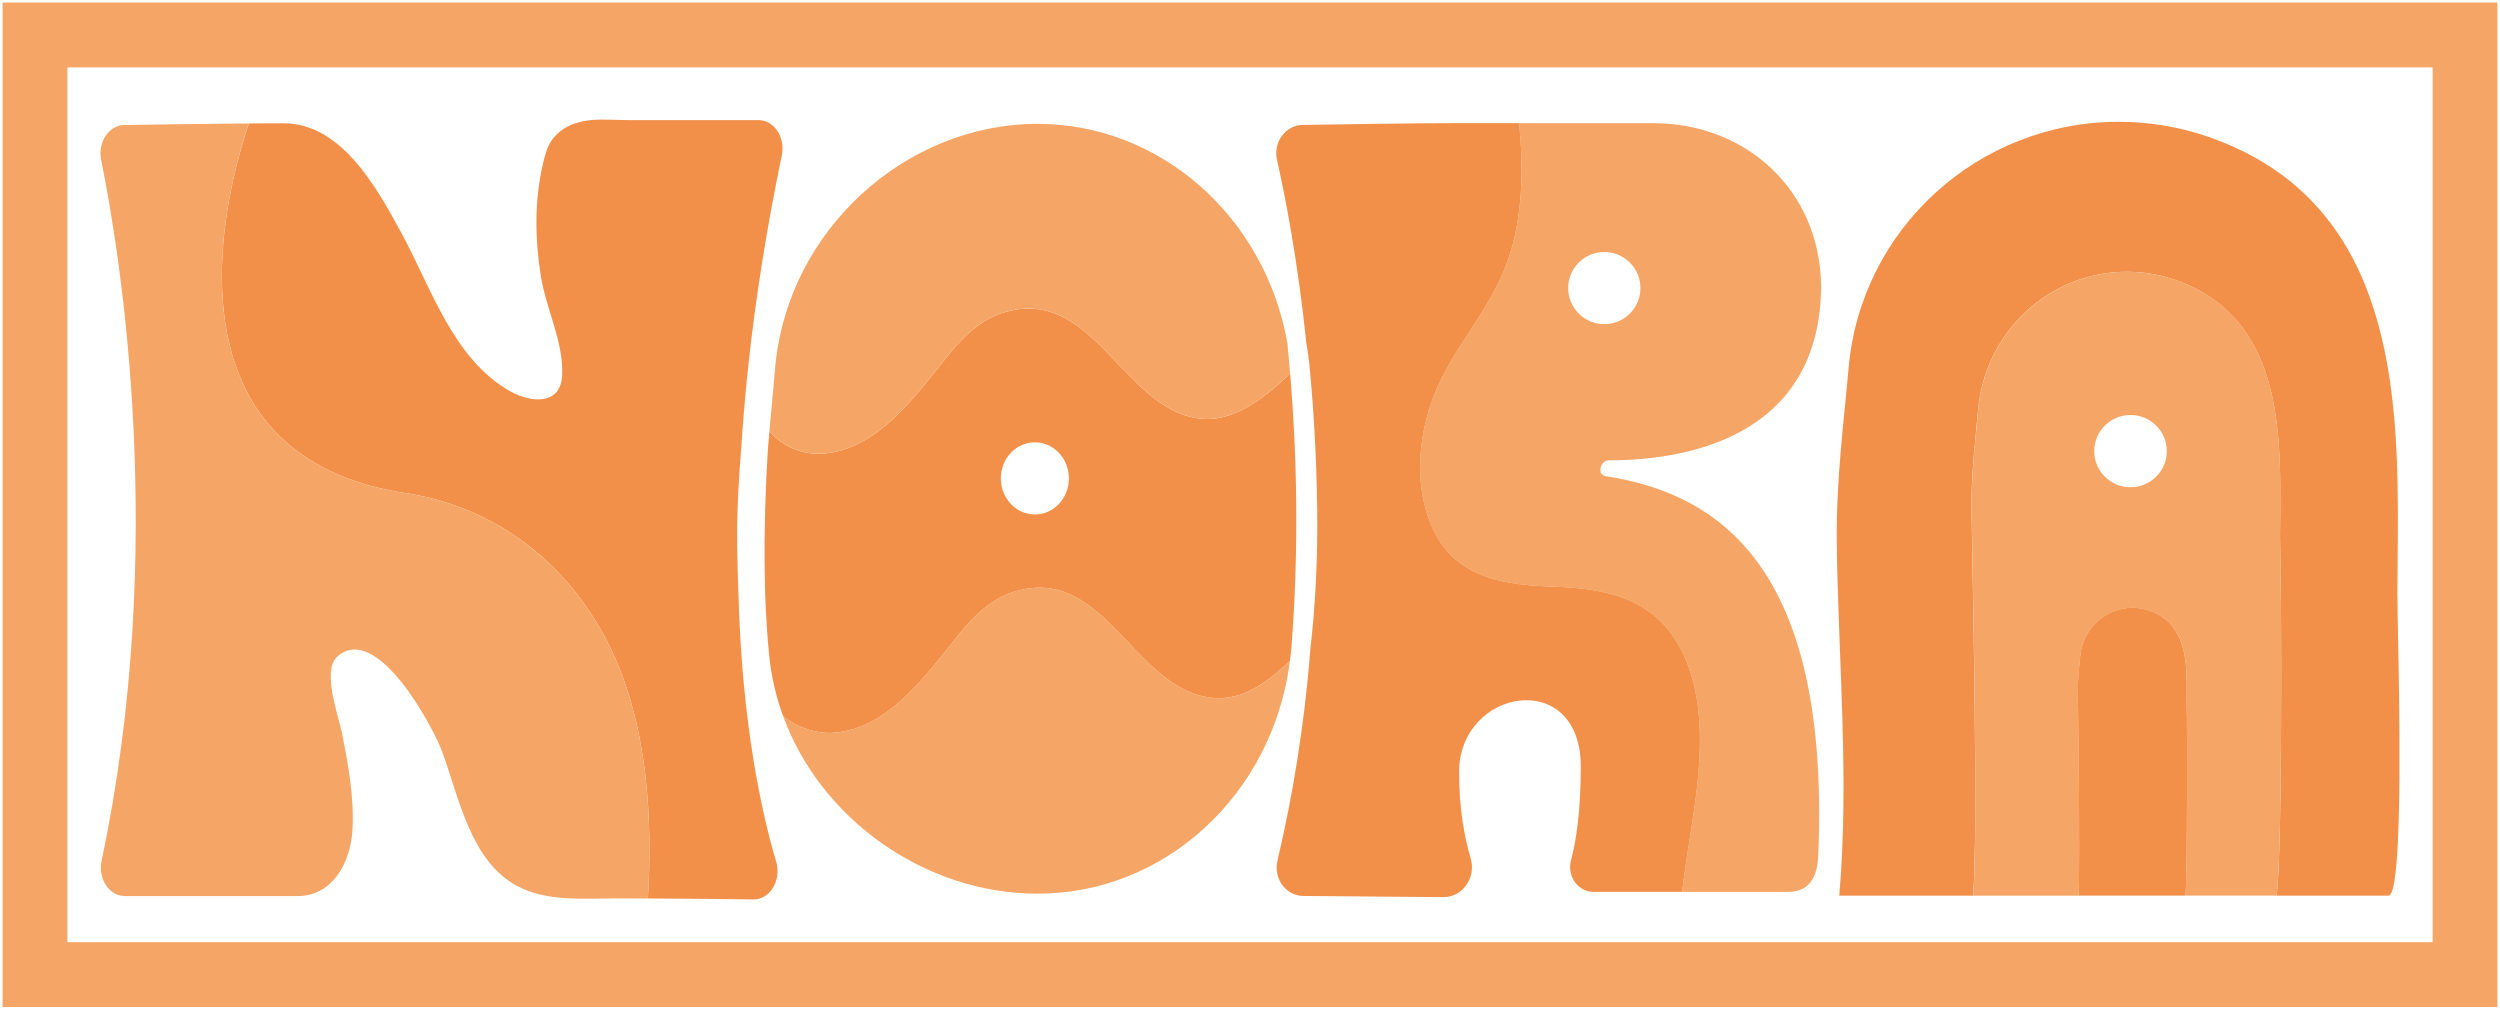
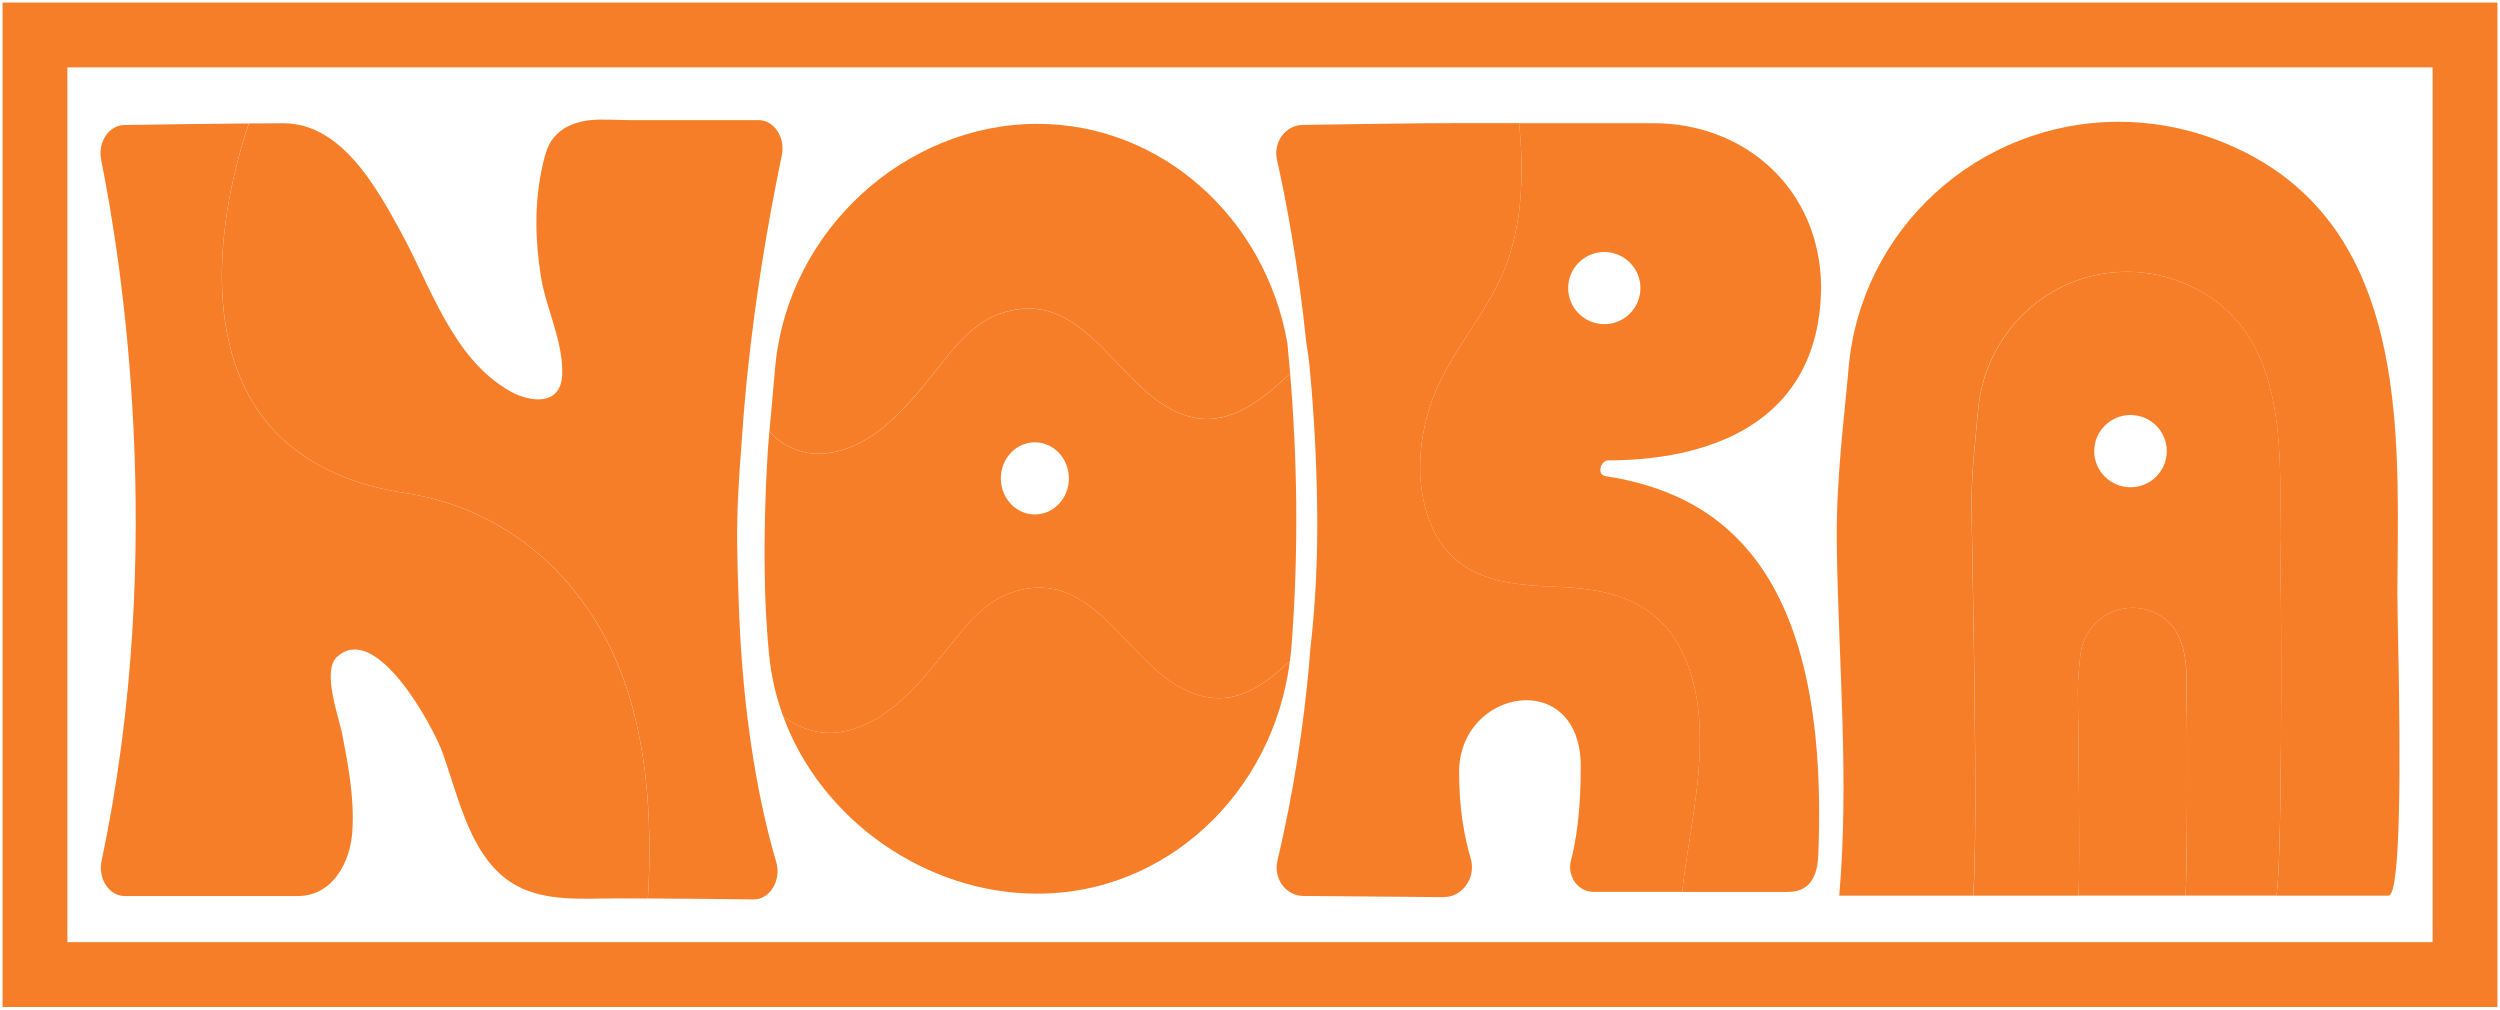
<svg xmlns="http://www.w3.org/2000/svg" id="Layer_2" viewBox="0 0 487.89 197.02">
  <defs>
    <style>
- .o-top,.o-bottom,.r-right,.a-middle,.n-left,.frame{fill:#f5a565;}
- .r-left,.o-middle,.a-bottom{fill:#f2904a;}
- .cls-1{fill:#f2904a;}.cls-1,.cls-2,.cls-3,.cls-4,.cls-5.cls-2{fill:#ebcbb0;}.cls-3{fill:#f2904a;}.cls-4{fill:#f2904a;}.cls-5{fill:#f2904a;}.cls-6{fill:#f2904a;}
+ .o-top,.o-bottom,.r-right,.a-middle,.n-left,.frame{fill:#f67e28;}
+ .r-left,.o-middle,.a-bottom{fill:#f67e28;}
+ .cls-1{fill:#f67e28;}.cls-1,.cls-2,.cls-3,.cls-4,.cls-5.cls-2{fill:#ebcbb0;}.cls-3{fill:#f67e28;}.cls-4{fill:#f67e28;}.cls-5{fill:#f67e28;}.cls-6{fill:#f67e28;}
</style>
  </defs>
  <g id="Layer_1-2">
    <g>
-       <g id="frame">
+       <g id="frame" class="all">
        <path class="frame" d="M474.74,13.15V183.87H13.15V13.15H474.74m12.65-12.65H.5V196.52H487.39V.5h0Z" />
      </g>
      <g id="letters">
        <g>
          <path id="a-top" class="cls-5" d="M468.08,128.54c.31,17.63,.58,46.24-1.96,46.25h-21.87c1.13-6.06,.99-53.55,.83-62.83-.06-3.53-.12-6.27-.12-7.24,.08-15.44,1.26-35.57-12.45-45.9-2.42-1.82-5.15-3.2-8-4.19-3.04-1.06-6.24-1.59-9.46-1.59-15.09,0-27.72,11.73-29.03,27.05-.48,5.68-1.37,12.4-1.27,19.42,.18,12.61,1.32,61.53,.32,75.28h-26.13c1.98-22.76-.16-45.62-.48-68.39-.18-12.48,1.42-24.44,2.3-34.54,2.37-27.23,25.32-48.09,52.75-48.09,5.84,0,11.67,.96,17.19,2.84,5.17,1.77,10.13,4.21,14.54,7.45,24.92,18.36,22.76,54.15,22.62,81.6-.01,1.71,.1,6.6,.21,12.87Z" />
          <path id="a-middle" class="a-middle" d="M445.08,111.95c.16,9.29,.3,56.77-.83,62.83h-17.74c.37-4.56,.33-32.18,.27-35.38-.02-1.25-.04-2.22-.04-2.55,.03-5.45,.45-12.55-4.39-16.19-.85-.65-1.81-1.13-2.82-1.48-1.07-.37-2.2-.56-3.33-.56-5.32,0-9.78,4.14-10.24,9.54-.17,2-.48,4.38-.45,6.85,.06,4.34,.45,33.53,.14,39.78h-20.56c1-13.75-.14-62.68-.32-75.28-.1-7.02,.78-13.74,1.27-19.42,1.31-15.31,13.94-27.05,29.03-27.05,3.21,0,6.42,.54,9.46,1.59,2.85,1,5.58,2.37,8,4.19,13.71,10.33,12.52,30.45,12.45,45.9,0,.96,.06,3.71,.12,7.24Zm-22.22-23.91c0-3.9-3.17-7.05-7.08-7.05s-7.08,3.16-7.08,7.05,3.17,7.05,7.08,7.05,7.08-3.16,7.08-7.05Z" />
          <path id="a-bottom" class="a-bottom" d="M426.78,139.4c.06,3.21,.1,30.83-.27,35.38h-20.87c.31-6.25-.08-35.43-.14-39.78-.04-2.48,.28-4.85,.45-6.85,.46-5.4,4.92-9.54,10.24-9.54,1.13,0,2.26,.19,3.33,.56,1.01,.35,1.97,.84,2.82,1.48,4.84,3.64,4.42,10.74,4.39,16.19,0,.33,.02,1.3,.04,2.55Z" />
          <path id="r-right" class="r-right" d="M313.27,92.91c21.87,3.38,43.96,17.34,41.57,74.07-.18,4.29-1.82,7.08-5.89,7.08h-20.67c1.27-11.26,4.16-22.5,3.3-33.94-.52-6.79-2.63-13.65-6.93-18.25-5.87-6.27-14.27-7.12-21.85-7.39-10.61-.38-21.24-2.05-24.74-15.7-1.62-6.31-.99-13.21,.99-19.38,3.46-10.76,11.53-18.02,15.2-28.56,2.95-8.49,3.09-17.72,2.22-26.8h26.18c17.97,0,32.56,12.92,32.75,31.87-.2,27.72-23.48,33.93-41.49,33.93-.97,0-1.59,.99-1.59,1.85,0,.59,.28,1.11,.94,1.21Zm6.87-36.69c0-3.89-3.15-7.04-7.05-7.04s-7.05,3.15-7.05,7.04,3.16,7.04,7.05,7.04,7.05-3.15,7.05-7.04Z" />
          <path id="r-left" class="r-left" d="M255.53,128.93c.07-.78,.14-1.56,.2-2.33,.94-8.16,1.47-17.35,1.32-27.57-.14-9.71-.64-18.47-1.37-26.28-.04-.45-.08-.89-.12-1.33-.15-1.51-.36-2.99-.62-4.46-1.66-16.08-4.12-28.61-5.73-35.77-.77-3.44,1.66-6.76,5.01-6.81,9.12-.13,21.05-.35,30.33-.35h11.93c.86,9.07,.73,18.3-2.22,26.8-3.67,10.54-11.74,17.81-15.2,28.56-1.98,6.17-2.61,13.07-.99,19.38,3.5,13.66,14.12,15.32,24.74,15.7,7.58,.27,15.98,1.12,21.85,7.39,4.3,4.6,6.41,11.46,6.93,18.25,.87,11.44-2.03,22.68-3.3,33.94h-17.33c-3.03,0-5.19-3.07-4.37-6.16,1-3.77,1.91-9.6,1.91-18.3,0-19.35-23.75-15.33-23.75,1.1,0,7.2,1.06,12.8,2.26,16.8,1.12,3.78-1.59,7.62-5.33,7.59l-27.31-.23c-3.4,0-5.89-3.38-5.07-6.87,3.16-13.33,5.14-26.48,6.25-39.07Z" />
          <path id="o-middle" class="o-middle" d="M251.78,72.88c1.3,15.55,1.78,33.92,.23,53.72-.07,.69-.15,1.37-.23,2.04-.02,.12-.03,.25-.05,.37-4.72,4.43-9.66,8.08-15.97,7.08-14.87-2.35-20.56-26.26-38.15-20.51-4.01,1.31-7.31,4.37-10.06,7.73-6.44,7.88-13.89,18.93-24.93,19.7-3.2,.22-7.1-1-9.81-3.3-1.39-3.81-2.32-7.84-2.73-12.03-.35-3.64-.59-7.48-.75-11.57v-.03c-.25-8.69-.12-18.35,.57-28.94,.08-1.01,.17-2.02,.26-3.02,2.44,3.01,6.52,4.68,10.36,4.42,11.04-.77,18.49-11.82,24.92-19.7,2.75-3.36,6.05-6.42,10.06-7.73,17.6-5.75,23.28,18.16,38.15,20.52,6.79,1.07,13.03-3.84,18.13-8.74Zm-43.18,20.48c0-3.89-2.97-7.04-6.64-7.04s-6.64,3.15-6.64,7.04,2.97,7.04,6.64,7.04,6.64-3.15,6.64-7.04Z" />
          <path id="o-top" class="o-top" d="M251.24,66.97c.19,1.92,.37,3.89,.54,5.91-5.1,4.9-11.34,9.81-18.13,8.74-14.87-2.36-20.56-26.27-38.15-20.52-4.01,1.31-7.31,4.37-10.06,7.73-6.44,7.88-13.88,18.93-24.92,19.7-3.84,.27-7.91-1.41-10.36-4.42,.37-4.2,.77-8.21,1.08-11.97,.03-.42,.08-.85,.12-1.27,1.39-13.05,7.66-24.56,16.68-32.9,9.31-8.59,21.56-13.8,34.42-13.8,24.03,0,44.44,18.17,48.78,42.78Z" />
          <path id="o-bottom" class="o-bottom" d="M235.76,136.09c6.31,1,11.25-2.64,15.97-7.08-3.32,26.1-24.51,45.52-49.4,45.39h-.2c-21.35-.1-41.87-14.25-49.32-34.7,2.71,2.3,6.61,3.52,9.81,3.3,11.04-.77,18.49-11.82,24.93-19.7,2.75-3.36,6.05-6.42,10.06-7.73,17.59-5.75,23.28,18.16,38.15,20.51Z" />
          <path id="n-right" class="cls-5" d="M144.89,84.06c-.08,1.04-.15,2.06-.21,3.08-.51,6.19-.9,12.75-.81,19.46,.04,3.32,.13,6.47,.25,9.49v.03c.71,25.62,4.66,42.99,7.36,52.07,1.07,3.62-1.23,7.39-4.47,7.34-5.19-.07-12.69-.16-20.58-.19,.11-1.73,.2-3.46,.25-5.2,.47-17.26-1.69-34.93-10.56-49.16-8.92-14.3-22.38-22.55-37.13-24.78-7.42-1.12-14.88-3.54-21.23-8.34-18.68-14.12-16.34-42.42-9.19-63.77,2.49-.02,4.81-.03,6.77-.03,11.31,0,18.19,12.58,22.97,21.36,5.86,10.72,10.06,24.6,21.24,30.93,3.95,2.24,9.9,2.87,10.16-3.16,.28-6.46-3.13-12.88-4.15-19.23-1.18-7.33-1.29-14.95,.45-22.2,.66-2.78,1.25-4.48,3.38-6.19,1.72-1.38,4.17-1.99,6.08-2.15,2.42-.19,5.02,.02,7.45,.02h25.12c3.03,0,5.26,3.37,4.54,6.85-3.04,14.63-5.14,28.17-6.49,40.6-.5,4.54-.89,8.94-1.2,13.18Z" />
          <path id="n-left" class="n-left" d="M116.11,120.98c8.87,14.23,11.03,31.9,10.56,49.16-.05,1.73-.13,3.47-.25,5.2-2.12,0-4.28-.01-6.43-.01-6.19,0-13.33,.66-19.13-2.46-9.02-4.87-11.29-17.2-14.55-26.13-1.76-4.82-12.8-25.5-20.51-18.58-3.06,2.75,.35,11.82,.98,15.07,1.2,6.17,2.36,12.44,2,18.77-.34,6.2-3.82,12.87-10.68,12.87H24.35c-3.04,0-5.27-3.38-4.53-6.87,12.92-60.89,3.77-117.78-.08-136.8-.69-3.44,1.49-6.75,4.49-6.8,6.25-.1,16.25-.25,24.33-.31-7.15,21.35-9.49,49.65,9.19,63.77,6.36,4.8,13.81,7.22,21.23,8.34,14.74,2.23,28.21,10.48,37.13,24.78Z" />
        </g>
      </g>
    </g>
  </g>
</svg>
